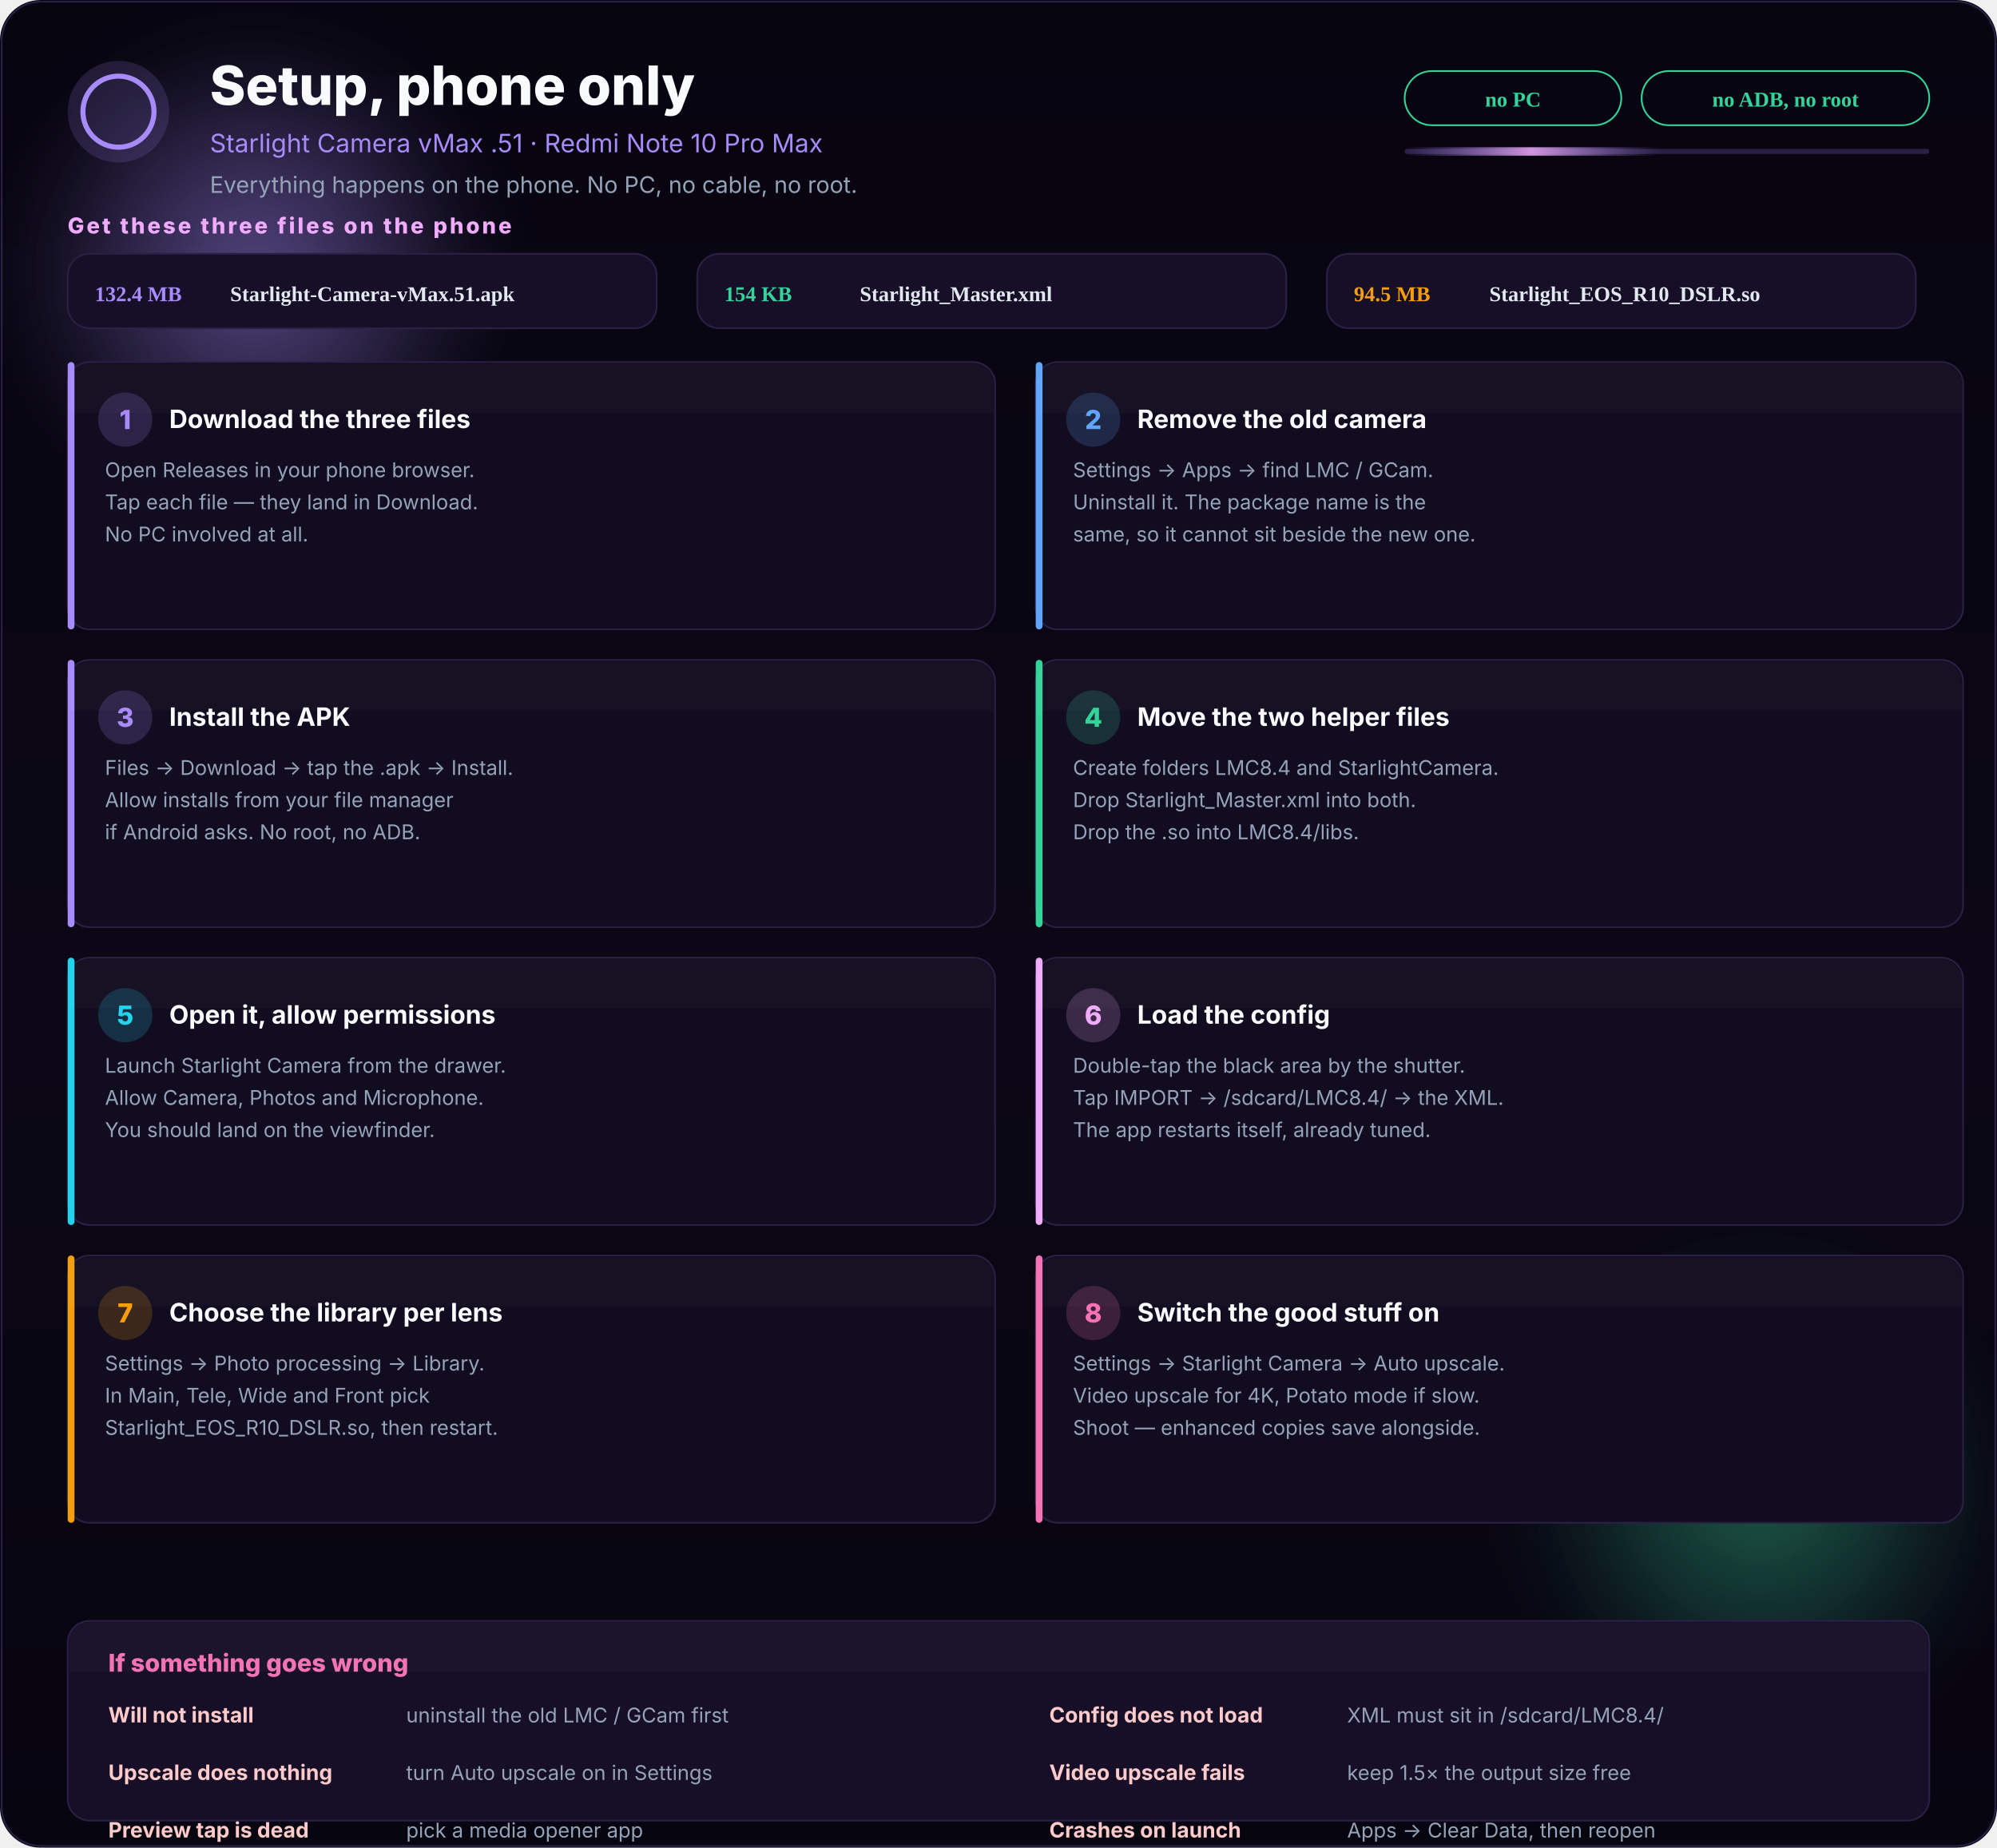
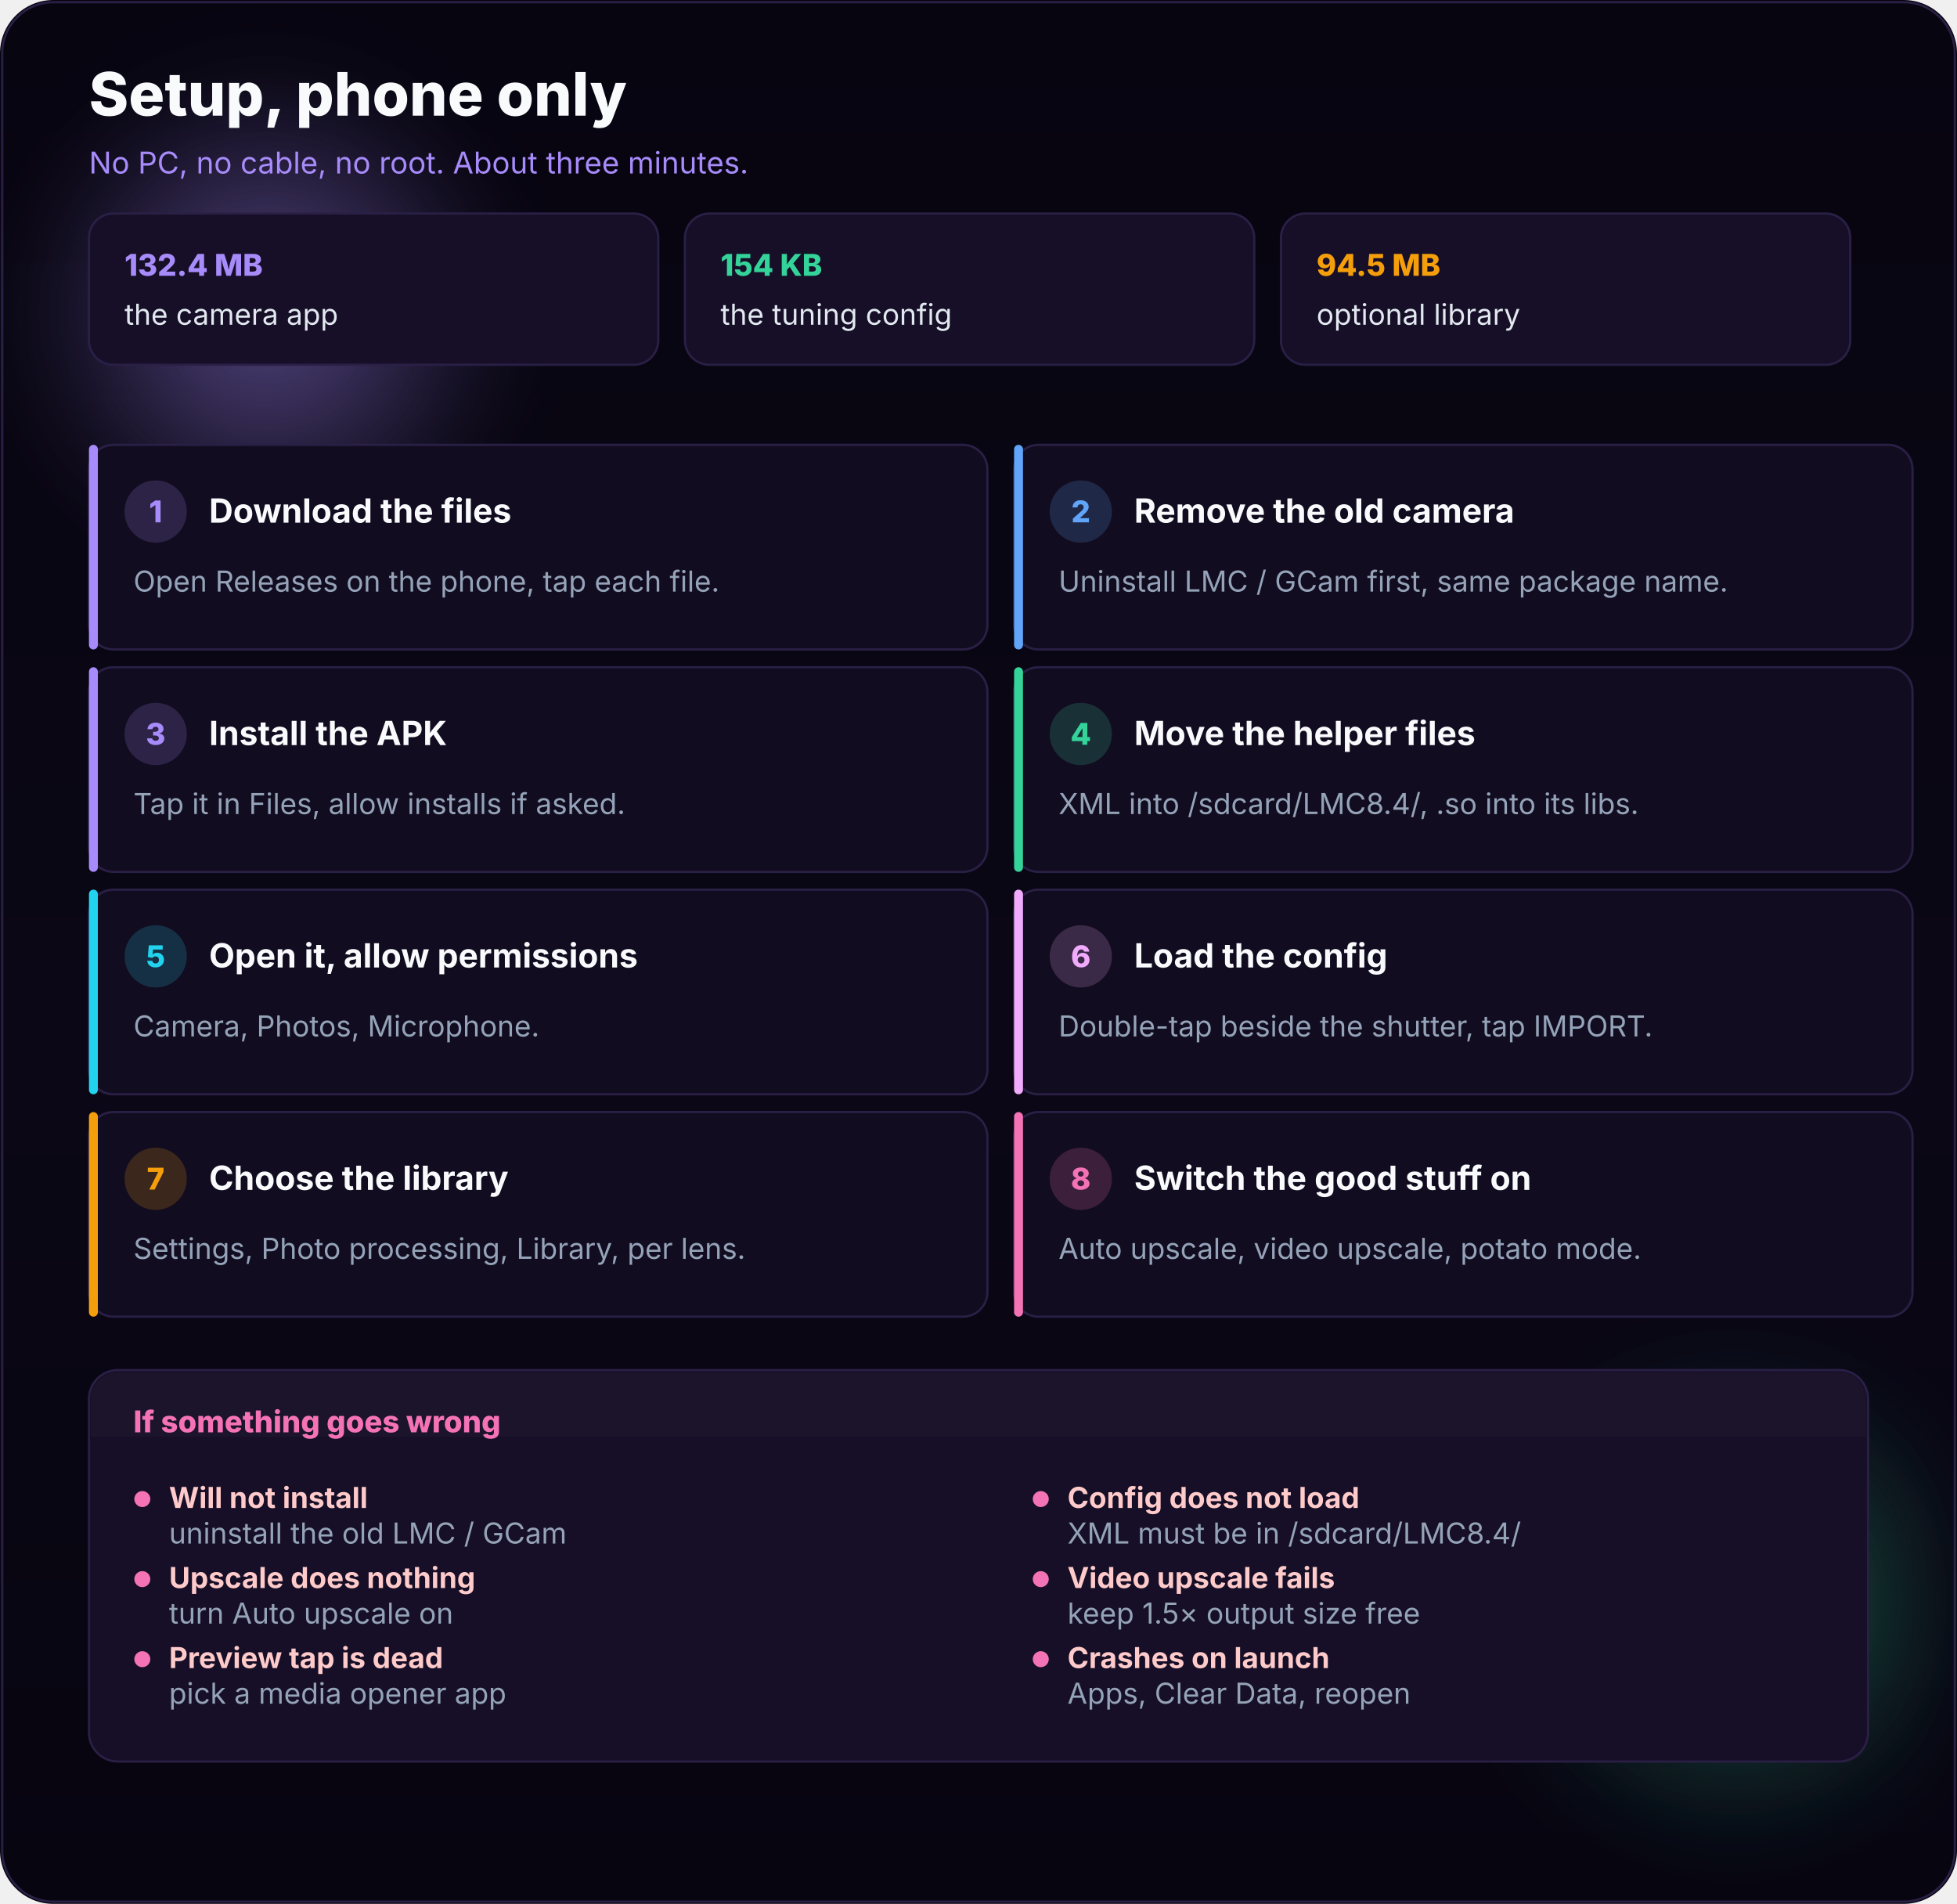
- <svg xmlns="http://www.w3.org/2000/svg" width="1180" height="1092" viewBox="0 0 1180 1092" role="img" aria-label="Starlight Camera manual setup: phone only, no PC, no ADB, no root">
-   <rect width="1180" height="1092" rx="24" fill="url(#bg)" />
-   <rect x="1" y="1" width="1178" height="1090" rx="23" fill="none" stroke="#2a1f45" />
+ <svg xmlns="http://www.w3.org/2000/svg" width="880" height="856" viewBox="0 0 880 856" role="img" aria-label="Starlight Camera setup, phone only: download, install, configure, tune">
+   <rect width="880" height="856" rx="24" fill="url(#bg)" />
+   <rect x="1" y="1" width="878" height="854" rx="23" fill="none" stroke="#2a1f45" />
  <defs>
    <linearGradient id="bg" x1="0" y1="0" x2="0" y2="1">
      <stop offset="0" stop-color="#070510" />
      <stop offset=".55" stop-color="#0b0716" />
      <stop offset="1" stop-color="#070510" />
    </linearGradient>
    <linearGradient id="rail" x1="0" y1="0" x2="1" y2="0">
      <stop offset="0" stop-color="#a78bfa" stop-opacity="0" />
      <stop offset=".5" stop-color="#f0abfc" stop-opacity=".85" />
      <stop offset="1" stop-color="#a78bfa" stop-opacity="0" />
    </linearGradient>
    <linearGradient id="photo" x1="0" y1="0" x2="1" y2="0">
      <stop offset="0" stop-color="#a78bfa" />
      <stop offset="1" stop-color="#60a5fa" />
    </linearGradient>
    <linearGradient id="video" x1="0" y1="0" x2="1" y2="0">
      <stop offset="0" stop-color="#34d399" />
      <stop offset="1" stop-color="#22d3ee" />
    </linearGradient>
    <linearGradient id="warm" x1="0" y1="0" x2="1" y2="0">
      <stop offset="0" stop-color="#f59e0b" />
      <stop offset="1" stop-color="#f472b6" />
    </linearGradient>
    <radialGradient id="halo" cx=".5" cy=".5" r=".5">
      <stop offset="0" stop-color="#a78bfa" stop-opacity=".5" />
      <stop offset="1" stop-color="#a78bfa" stop-opacity="0" />
    </radialGradient>
    <radialGradient id="haloMint" cx=".5" cy=".5" r=".5">
      <stop offset="0" stop-color="#34d399" stop-opacity=".42" />
      <stop offset="1" stop-color="#34d399" stop-opacity="0" />
    </radialGradient>
    <filter id="soft" x="-40%" y="-40%" width="180%" height="180%">
      <feGaussianBlur stdDeviation="20" />
    </filter>
    <marker id="ar" markerWidth="9" markerHeight="9" refX="7" refY="3" orient="auto">
      <path d="M0,0 L0,6 L7,3 z" fill="#7c8aa5" />
    </marker>
    <style>
      .rise   { animation: rise 3.4s ease-in-out infinite; }
      @keyframes rise   { 0%,100% { opacity:.62 } 50% { opacity:1 } }
      .d1{animation-delay:.3s}.d2{animation-delay:.6s}.d3{animation-delay:.9s}
      .d4{animation-delay:1.2s}.d5{animation-delay:1.5s}.d6{animation-delay:1.8s}
      .d7{animation-delay:2.1s}.d8{animation-delay:2.4s}

      .dash   { stroke-dasharray:6 8; animation: dash 1.7s linear infinite; }
      @keyframes dash { to { stroke-dashoffset:-28 } }

      .tick   { stroke-dasharray:56; stroke-dashoffset:56;
                animation: tick 3.6s cubic-bezier(.65,0,.35,1) infinite; }
      @keyframes tick { 0%{stroke-dashoffset:56} 40%,74%{stroke-dashoffset:0}
                        100%{stroke-dashoffset:56} }
      .k1{animation-delay:.35s}.k2{animation-delay:.7s}.k3{animation-delay:1.05s}
      .k4{animation-delay:1.4s}.k5{animation-delay:1.75s}.k6{animation-delay:2.1s}

      .glow  { animation: glow 4s ease-in-out infinite; }
      @keyframes glow { 0%,100%{opacity:.26} 50%{opacity:.92} }

      .sweep { animation: sweep 5.2s cubic-bezier(.4,0,.6,1) infinite; }
      @keyframes sweep { 0%{transform:translateX(-200px)} 100%{transform:translateX(1300px)} }

      .drift { animation: drift 17s ease-in-out infinite; }
      @keyframes drift { 0%,100%{transform:translate(0,0)} 50%{transform:translate(38px,-22px)} }

      .lift  { animation: lift 5.4s ease-in-out infinite; }
      @keyframes lift { 0%,100%{transform:translateY(0)} 50%{transform:translateY(-5px)} }

      .spin  { animation: spin 30s linear infinite; }
      @keyframes spin { to { transform: rotate(360deg) } }

      .ring  { animation: ring 4.4s ease-in-out infinite; }
      @keyframes ring { 0%,100%{opacity:.32;transform:scale(1)}
                        50%{opacity:.8;transform:scale(1.06)} }

      .tw    { animation: tw 3.6s ease-in-out infinite; }
      @keyframes tw { 0%,100%{opacity:.14} 50%{opacity:.92} }

      @media (prefers-reduced-motion: reduce) { * { animation: none !important } }</style>
  </defs>
  <g filter="url(#soft)">
-     <circle class="drift" cx="150" cy="160" r="140" fill="url(#halo)" />
-     <circle class="drift d4" cx="1040" cy="880" r="140" fill="url(#haloMint)" />
+     <circle class="drift" cx="120" cy="140" r="110" fill="url(#halo)" />
+     <circle class="drift d4" cx="780" cy="720" r="110" fill="url(#haloMint)" />
  </g>
-   <g transform="translate(40 36)">
-     <circle class="ring" cx="30" cy="30" r="30" fill="#a78bfa" opacity=".16" />
-     <circle cx="30" cy="30" r="21" fill="none" stroke="#a78bfa" stroke-width="3" />
-     <path class="tick k2" transform="translate(19 31) scale(1)" d="M0 0 l7 8 l15 -19" fill="none" stroke="#34d399" stroke-width="3.20" stroke-linecap="round" stroke-linejoin="round" />
-   </g>
-   <text x="124" y="62" font-family="Inter, 'Segoe UI', -apple-system, Helvetica, Arial, sans-serif" font-size="32" font-weight="800" fill="#f8fafc">Setup, phone only</text>
-   <text x="124" y="90" font-family="Inter, 'Segoe UI', -apple-system, Helvetica, Arial, sans-serif" font-size="15" font-weight="400" fill="#a78bfa">Starlight Camera vMax .51  ·  Redmi Note 10 Pro Max</text>
-   <text x="124" y="114" font-family="Inter, 'Segoe UI', -apple-system, Helvetica, Arial, sans-serif" font-size="13.5" font-weight="400" fill="#94a3b8">Everything happens on the phone. No PC, no cable, no root.</text>
-   <g font-family="" font-size="12.5" font-weight="700">
-     <rect x="830" y="42" width="128" height="32" rx="16" fill="none" stroke="#34d399" />
-     <text x="894" y="63" text-anchor="middle" fill="#34d399">no PC</text>
-     <rect x="970" y="42" width="170" height="32" rx="16" fill="none" stroke="#34d399" />
-     <text x="1055" y="63" text-anchor="middle" fill="#34d399">no ADB, no root</text>
-   </g>
-   <rect x="830" y="88" width="310" height="3" rx="1.5" fill="#2a1f45" />
-   <rect class="sweep" x="830" y="87" width="150" height="5" rx="2.5" fill="url(#rail)" />
-   <text x="40" y="138" font-family="Inter, 'Segoe UI', -apple-system, Helvetica, Arial, sans-serif" font-size="13" font-weight="800" fill="#f0abfc" letter-spacing="1.4">Get these three files on the phone</text>
+   <text x="40" y="52" font-family="Inter, 'Segoe UI', -apple-system, Helvetica, Arial, sans-serif" font-size="27" font-weight="800" fill="#f8fafc">Setup, phone only</text>
+   <text x="40" y="78" font-family="Inter, 'Segoe UI', -apple-system, Helvetica, Arial, sans-serif" font-size="13.5" font-weight="400" fill="#a78bfa">No PC, no cable, no root. About three minutes.</text>
  <g class="rise d1">
-     <rect x="40" y="150" width="348" height="44" rx="13" fill="#160f27" stroke="#2a1f45" />
-     <text x="56" y="178" font-family="" font-size="12.5" font-weight="700" fill="#a78bfa">132.4 MB</text>
-     <text x="136" y="178" font-family="" font-size="12.5" font-weight="600" fill="#e2e8f0">Starlight-Camera-vMax.51.apk</text>
+     <rect x="40" y="96" width="256" height="68" rx="11" fill="#160f27" stroke="#2a1f45" />
+     <text x="56" y="124" font-family="Inter, 'Segoe UI', sans-serif" font-size="13.5" font-weight="800" fill="#a78bfa">132.4 MB</text>
+     <text x="56" y="146" font-family="Inter, 'Segoe UI', sans-serif" font-size="13" fill="#e2e8f0">the camera app</text>
  </g>
  <g class="rise d2">
-     <rect x="412" y="150" width="348" height="44" rx="13" fill="#160f27" stroke="#2a1f45" />
-     <text x="428" y="178" font-family="" font-size="12.5" font-weight="700" fill="#34d399">154 KB</text>
-     <text x="508" y="178" font-family="" font-size="12.5" font-weight="600" fill="#e2e8f0">Starlight_Master.xml</text>
+     <rect x="308" y="96" width="256" height="68" rx="11" fill="#160f27" stroke="#2a1f45" />
+     <text x="324" y="124" font-family="Inter, 'Segoe UI', sans-serif" font-size="13.5" font-weight="800" fill="#34d399">154 KB</text>
+     <text x="324" y="146" font-family="Inter, 'Segoe UI', sans-serif" font-size="13" fill="#e2e8f0">the tuning config</text>
  </g>
  <g class="rise d3">
-     <rect x="784" y="150" width="348" height="44" rx="13" fill="#160f27" stroke="#2a1f45" />
-     <text x="800" y="178" font-family="" font-size="12.5" font-weight="700" fill="#f59e0b">94.5 MB</text>
-     <text x="880" y="178" font-family="" font-size="12.5" font-weight="600" fill="#e2e8f0">Starlight_EOS_R10_DSLR.so</text>
+     <rect x="576" y="96" width="256" height="68" rx="11" fill="#160f27" stroke="#2a1f45" />
+     <text x="592" y="124" font-family="Inter, 'Segoe UI', sans-serif" font-size="13.5" font-weight="800" fill="#f59e0b">94.5 MB</text>
+     <text x="592" y="146" font-family="Inter, 'Segoe UI', sans-serif" font-size="13" fill="#e2e8f0">optional library</text>
  </g>
  <g class="rise d1">
-     <rect x="40" y="214" width="548" height="158" rx="13" fill="#120c20" stroke="#2a1f45" />
-     <rect x="40" y="214" width="4" height="158" rx="2" fill="#a78bfa" />
-     <path d="M53 215 H575 a12 12 0 0 1 12 12 V244 H41 V227 a12 12 0 0 1 12 -12 Z" fill="#ffffff" opacity=".022" />
-     <circle cx="74" cy="248" r="16" fill="#a78bfa" opacity=".18" />
-     <text x="74" y="253.58" text-anchor="middle" font-family="Inter, 'Segoe UI', -apple-system, Helvetica, Arial, sans-serif" font-size="15.5" font-weight="800" fill="#a78bfa">1</text>
-     <text x="100" y="253" font-family="Inter, 'Segoe UI', -apple-system, Helvetica, Arial, sans-serif" font-size="15" font-weight="700" fill="#f8fafc">Download the three files</text>
-     <text x="62" y="282" font-family="Inter, 'Segoe UI', -apple-system, Helvetica, Arial, sans-serif" font-size="12" font-weight="400" fill="#94a3b8">Open Releases in your phone browser.</text>
-     <text x="62" y="301" font-family="Inter, 'Segoe UI', -apple-system, Helvetica, Arial, sans-serif" font-size="12" font-weight="400" fill="#94a3b8">Tap each file — they land in Download.</text>
-     <text x="62" y="320" font-family="Inter, 'Segoe UI', -apple-system, Helvetica, Arial, sans-serif" font-size="12" font-weight="400" fill="#94a3b8">No PC involved at all.</text>
-     <path class="tick k1" transform="translate(542 350) scale(1)" d="M0 0 l7 8 l15 -19" fill="none" stroke="#a78bfa" stroke-width="3.20" stroke-linecap="round" stroke-linejoin="round" />
+     <rect x="40" y="200" width="404" height="92" rx="11" fill="#120c20" stroke="#2a1f45" />
+     <rect x="40" y="200" width="4" height="92" rx="2" fill="#a78bfa" />
+     <circle cx="70" cy="230" r="14" fill="#a78bfa" opacity=".18" />
+     <text x="70" y="234.86" text-anchor="middle" font-family="Inter, 'Segoe UI', -apple-system, Helvetica, Arial, sans-serif" font-size="13.5" font-weight="800" fill="#a78bfa">1</text>
+     <text x="94" y="235" font-family="Inter, 'Segoe UI', -apple-system, Helvetica, Arial, sans-serif" font-size="15" font-weight="700" fill="#f8fafc">Download the files</text>
+     <text x="60" y="266" font-family="Inter, 'Segoe UI', -apple-system, Helvetica, Arial, sans-serif" font-size="13" font-weight="400" fill="#94a3b8">Open Releases on the phone, tap each file.</text>
+     <path class="tick k1" transform="translate(402 272) scale(0.85)" d="M0 0 l7 8 l15 -19" fill="none" stroke="#a78bfa" stroke-width="3.76" stroke-linecap="round" stroke-linejoin="round" />
  </g>
  <g class="rise d2">
-     <rect x="612" y="214" width="548" height="158" rx="13" fill="#120c20" stroke="#2a1f45" />
-     <rect x="612" y="214" width="4" height="158" rx="2" fill="#60a5fa" />
-     <path d="M625 215 H1147 a12 12 0 0 1 12 12 V244 H613 V227 a12 12 0 0 1 12 -12 Z" fill="#ffffff" opacity=".022" />
-     <circle cx="646" cy="248" r="16" fill="#60a5fa" opacity=".18" />
-     <text x="646" y="253.58" text-anchor="middle" font-family="Inter, 'Segoe UI', -apple-system, Helvetica, Arial, sans-serif" font-size="15.5" font-weight="800" fill="#60a5fa">2</text>
-     <text x="672" y="253" font-family="Inter, 'Segoe UI', -apple-system, Helvetica, Arial, sans-serif" font-size="15" font-weight="700" fill="#f8fafc">Remove the old camera</text>
-     <text x="634" y="282" font-family="Inter, 'Segoe UI', -apple-system, Helvetica, Arial, sans-serif" font-size="12" font-weight="400" fill="#94a3b8">Settings → Apps → find LMC / GCam.</text>
-     <text x="634" y="301" font-family="Inter, 'Segoe UI', -apple-system, Helvetica, Arial, sans-serif" font-size="12" font-weight="400" fill="#94a3b8">Uninstall it. The package name is the</text>
-     <text x="634" y="320" font-family="Inter, 'Segoe UI', -apple-system, Helvetica, Arial, sans-serif" font-size="12" font-weight="400" fill="#94a3b8">same, so it cannot sit beside the new one.</text>
-     <path class="tick k2" transform="translate(1114 350) scale(1)" d="M0 0 l7 8 l15 -19" fill="none" stroke="#60a5fa" stroke-width="3.20" stroke-linecap="round" stroke-linejoin="round" />
+     <rect x="456" y="200" width="404" height="92" rx="11" fill="#120c20" stroke="#2a1f45" />
+     <rect x="456" y="200" width="4" height="92" rx="2" fill="#60a5fa" />
+     <circle cx="486" cy="230" r="14" fill="#60a5fa" opacity=".18" />
+     <text x="486" y="234.86" text-anchor="middle" font-family="Inter, 'Segoe UI', -apple-system, Helvetica, Arial, sans-serif" font-size="13.5" font-weight="800" fill="#60a5fa">2</text>
+     <text x="510" y="235" font-family="Inter, 'Segoe UI', -apple-system, Helvetica, Arial, sans-serif" font-size="15" font-weight="700" fill="#f8fafc">Remove the old camera</text>
+     <text x="476" y="266" font-family="Inter, 'Segoe UI', -apple-system, Helvetica, Arial, sans-serif" font-size="13" font-weight="400" fill="#94a3b8">Uninstall LMC / GCam first, same package name.</text>
+     <path class="tick k2" transform="translate(818 272) scale(0.85)" d="M0 0 l7 8 l15 -19" fill="none" stroke="#60a5fa" stroke-width="3.76" stroke-linecap="round" stroke-linejoin="round" />
  </g>
  <g class="rise d3">
-     <rect x="40" y="390" width="548" height="158" rx="13" fill="#120c20" stroke="#2a1f45" />
-     <rect x="40" y="390" width="4" height="158" rx="2" fill="#a78bfa" />
-     <path d="M53 391 H575 a12 12 0 0 1 12 12 V420 H41 V403 a12 12 0 0 1 12 -12 Z" fill="#ffffff" opacity=".022" />
-     <circle cx="74" cy="424" r="16" fill="#a78bfa" opacity=".18" />
-     <text x="74" y="429.58" text-anchor="middle" font-family="Inter, 'Segoe UI', -apple-system, Helvetica, Arial, sans-serif" font-size="15.5" font-weight="800" fill="#a78bfa">3</text>
-     <text x="100" y="429" font-family="Inter, 'Segoe UI', -apple-system, Helvetica, Arial, sans-serif" font-size="15" font-weight="700" fill="#f8fafc">Install the APK</text>
-     <text x="62" y="458" font-family="Inter, 'Segoe UI', -apple-system, Helvetica, Arial, sans-serif" font-size="12" font-weight="400" fill="#94a3b8">Files → Download → tap the .apk → Install.</text>
-     <text x="62" y="477" font-family="Inter, 'Segoe UI', -apple-system, Helvetica, Arial, sans-serif" font-size="12" font-weight="400" fill="#94a3b8">Allow installs from your file manager</text>
-     <text x="62" y="496" font-family="Inter, 'Segoe UI', -apple-system, Helvetica, Arial, sans-serif" font-size="12" font-weight="400" fill="#94a3b8">if Android asks. No root, no ADB.</text>
-     <path class="tick k3" transform="translate(542 526) scale(1)" d="M0 0 l7 8 l15 -19" fill="none" stroke="#a78bfa" stroke-width="3.20" stroke-linecap="round" stroke-linejoin="round" />
+     <rect x="40" y="300" width="404" height="92" rx="11" fill="#120c20" stroke="#2a1f45" />
+     <rect x="40" y="300" width="4" height="92" rx="2" fill="#a78bfa" />
+     <circle cx="70" cy="330" r="14" fill="#a78bfa" opacity=".18" />
+     <text x="70" y="334.86" text-anchor="middle" font-family="Inter, 'Segoe UI', -apple-system, Helvetica, Arial, sans-serif" font-size="13.5" font-weight="800" fill="#a78bfa">3</text>
+     <text x="94" y="335" font-family="Inter, 'Segoe UI', -apple-system, Helvetica, Arial, sans-serif" font-size="15" font-weight="700" fill="#f8fafc">Install the APK</text>
+     <text x="60" y="366" font-family="Inter, 'Segoe UI', -apple-system, Helvetica, Arial, sans-serif" font-size="13" font-weight="400" fill="#94a3b8">Tap it in Files, allow installs if asked.</text>
+     <path class="tick k3" transform="translate(402 372) scale(0.85)" d="M0 0 l7 8 l15 -19" fill="none" stroke="#a78bfa" stroke-width="3.76" stroke-linecap="round" stroke-linejoin="round" />
  </g>
  <g class="rise d4">
-     <rect x="612" y="390" width="548" height="158" rx="13" fill="#120c20" stroke="#2a1f45" />
-     <rect x="612" y="390" width="4" height="158" rx="2" fill="#34d399" />
-     <path d="M625 391 H1147 a12 12 0 0 1 12 12 V420 H613 V403 a12 12 0 0 1 12 -12 Z" fill="#ffffff" opacity=".022" />
-     <circle cx="646" cy="424" r="16" fill="#34d399" opacity=".18" />
-     <text x="646" y="429.58" text-anchor="middle" font-family="Inter, 'Segoe UI', -apple-system, Helvetica, Arial, sans-serif" font-size="15.5" font-weight="800" fill="#34d399">4</text>
-     <text x="672" y="429" font-family="Inter, 'Segoe UI', -apple-system, Helvetica, Arial, sans-serif" font-size="15" font-weight="700" fill="#f8fafc">Move the two helper files</text>
-     <text x="634" y="458" font-family="Inter, 'Segoe UI', -apple-system, Helvetica, Arial, sans-serif" font-size="12" font-weight="400" fill="#94a3b8">Create folders LMC8.4 and StarlightCamera.</text>
-     <text x="634" y="477" font-family="Inter, 'Segoe UI', -apple-system, Helvetica, Arial, sans-serif" font-size="12" font-weight="400" fill="#94a3b8">Drop Starlight_Master.xml into both.</text>
-     <text x="634" y="496" font-family="Inter, 'Segoe UI', -apple-system, Helvetica, Arial, sans-serif" font-size="12" font-weight="400" fill="#94a3b8">Drop the .so into LMC8.4/libs.</text>
-     <path class="tick k4" transform="translate(1114 526) scale(1)" d="M0 0 l7 8 l15 -19" fill="none" stroke="#34d399" stroke-width="3.20" stroke-linecap="round" stroke-linejoin="round" />
+     <rect x="456" y="300" width="404" height="92" rx="11" fill="#120c20" stroke="#2a1f45" />
+     <rect x="456" y="300" width="4" height="92" rx="2" fill="#34d399" />
+     <circle cx="486" cy="330" r="14" fill="#34d399" opacity=".18" />
+     <text x="486" y="334.86" text-anchor="middle" font-family="Inter, 'Segoe UI', -apple-system, Helvetica, Arial, sans-serif" font-size="13.5" font-weight="800" fill="#34d399">4</text>
+     <text x="510" y="335" font-family="Inter, 'Segoe UI', -apple-system, Helvetica, Arial, sans-serif" font-size="15" font-weight="700" fill="#f8fafc">Move the helper files</text>
+     <text x="476" y="366" font-family="Inter, 'Segoe UI', -apple-system, Helvetica, Arial, sans-serif" font-size="13" font-weight="400" fill="#94a3b8">XML into /sdcard/LMC8.4/, .so into its libs.</text>
+     <path class="tick k4" transform="translate(818 372) scale(0.85)" d="M0 0 l7 8 l15 -19" fill="none" stroke="#34d399" stroke-width="3.76" stroke-linecap="round" stroke-linejoin="round" />
  </g>
  <g class="rise d5">
-     <rect x="40" y="566" width="548" height="158" rx="13" fill="#120c20" stroke="#2a1f45" />
-     <rect x="40" y="566" width="4" height="158" rx="2" fill="#22d3ee" />
-     <path d="M53 567 H575 a12 12 0 0 1 12 12 V596 H41 V579 a12 12 0 0 1 12 -12 Z" fill="#ffffff" opacity=".022" />
-     <circle cx="74" cy="600" r="16" fill="#22d3ee" opacity=".18" />
-     <text x="74" y="605.58" text-anchor="middle" font-family="Inter, 'Segoe UI', -apple-system, Helvetica, Arial, sans-serif" font-size="15.5" font-weight="800" fill="#22d3ee">5</text>
-     <text x="100" y="605" font-family="Inter, 'Segoe UI', -apple-system, Helvetica, Arial, sans-serif" font-size="15" font-weight="700" fill="#f8fafc">Open it, allow permissions</text>
-     <text x="62" y="634" font-family="Inter, 'Segoe UI', -apple-system, Helvetica, Arial, sans-serif" font-size="12" font-weight="400" fill="#94a3b8">Launch Starlight Camera from the drawer.</text>
-     <text x="62" y="653" font-family="Inter, 'Segoe UI', -apple-system, Helvetica, Arial, sans-serif" font-size="12" font-weight="400" fill="#94a3b8">Allow Camera, Photos and Microphone.</text>
-     <text x="62" y="672" font-family="Inter, 'Segoe UI', -apple-system, Helvetica, Arial, sans-serif" font-size="12" font-weight="400" fill="#94a3b8">You should land on the viewfinder.</text>
-     <path class="tick k5" transform="translate(542 702) scale(1)" d="M0 0 l7 8 l15 -19" fill="none" stroke="#22d3ee" stroke-width="3.20" stroke-linecap="round" stroke-linejoin="round" />
+     <rect x="40" y="400" width="404" height="92" rx="11" fill="#120c20" stroke="#2a1f45" />
+     <rect x="40" y="400" width="4" height="92" rx="2" fill="#22d3ee" />
+     <circle cx="70" cy="430" r="14" fill="#22d3ee" opacity=".18" />
+     <text x="70" y="434.86" text-anchor="middle" font-family="Inter, 'Segoe UI', -apple-system, Helvetica, Arial, sans-serif" font-size="13.5" font-weight="800" fill="#22d3ee">5</text>
+     <text x="94" y="435" font-family="Inter, 'Segoe UI', -apple-system, Helvetica, Arial, sans-serif" font-size="15" font-weight="700" fill="#f8fafc">Open it, allow permissions</text>
+     <text x="60" y="466" font-family="Inter, 'Segoe UI', -apple-system, Helvetica, Arial, sans-serif" font-size="13" font-weight="400" fill="#94a3b8">Camera, Photos, Microphone.</text>
+     <path class="tick k5" transform="translate(402 472) scale(0.85)" d="M0 0 l7 8 l15 -19" fill="none" stroke="#22d3ee" stroke-width="3.76" stroke-linecap="round" stroke-linejoin="round" />
  </g>
  <g class="rise d6">
-     <rect x="612" y="566" width="548" height="158" rx="13" fill="#120c20" stroke="#2a1f45" />
-     <rect x="612" y="566" width="4" height="158" rx="2" fill="#f0abfc" />
-     <path d="M625 567 H1147 a12 12 0 0 1 12 12 V596 H613 V579 a12 12 0 0 1 12 -12 Z" fill="#ffffff" opacity=".022" />
-     <circle cx="646" cy="600" r="16" fill="#f0abfc" opacity=".18" />
-     <text x="646" y="605.58" text-anchor="middle" font-family="Inter, 'Segoe UI', -apple-system, Helvetica, Arial, sans-serif" font-size="15.5" font-weight="800" fill="#f0abfc">6</text>
-     <text x="672" y="605" font-family="Inter, 'Segoe UI', -apple-system, Helvetica, Arial, sans-serif" font-size="15" font-weight="700" fill="#f8fafc">Load the config</text>
-     <text x="634" y="634" font-family="Inter, 'Segoe UI', -apple-system, Helvetica, Arial, sans-serif" font-size="12" font-weight="400" fill="#94a3b8">Double-tap the black area by the shutter.</text>
-     <text x="634" y="653" font-family="Inter, 'Segoe UI', -apple-system, Helvetica, Arial, sans-serif" font-size="12" font-weight="400" fill="#94a3b8">Tap IMPORT → /sdcard/LMC8.4/ → the XML.</text>
-     <text x="634" y="672" font-family="Inter, 'Segoe UI', -apple-system, Helvetica, Arial, sans-serif" font-size="12" font-weight="400" fill="#94a3b8">The app restarts itself, already tuned.</text>
-     <path class="tick k6" transform="translate(1114 702) scale(1)" d="M0 0 l7 8 l15 -19" fill="none" stroke="#f0abfc" stroke-width="3.20" stroke-linecap="round" stroke-linejoin="round" />
+     <rect x="456" y="400" width="404" height="92" rx="11" fill="#120c20" stroke="#2a1f45" />
+     <rect x="456" y="400" width="4" height="92" rx="2" fill="#f0abfc" />
+     <circle cx="486" cy="430" r="14" fill="#f0abfc" opacity=".18" />
+     <text x="486" y="434.86" text-anchor="middle" font-family="Inter, 'Segoe UI', -apple-system, Helvetica, Arial, sans-serif" font-size="13.5" font-weight="800" fill="#f0abfc">6</text>
+     <text x="510" y="435" font-family="Inter, 'Segoe UI', -apple-system, Helvetica, Arial, sans-serif" font-size="15" font-weight="700" fill="#f8fafc">Load the config</text>
+     <text x="476" y="466" font-family="Inter, 'Segoe UI', -apple-system, Helvetica, Arial, sans-serif" font-size="13" font-weight="400" fill="#94a3b8">Double-tap beside the shutter, tap IMPORT.</text>
+     <path class="tick k6" transform="translate(818 472) scale(0.85)" d="M0 0 l7 8 l15 -19" fill="none" stroke="#f0abfc" stroke-width="3.76" stroke-linecap="round" stroke-linejoin="round" />
  </g>
  <g class="rise d7">
-     <rect x="40" y="742" width="548" height="158" rx="13" fill="#120c20" stroke="#2a1f45" />
-     <rect x="40" y="742" width="4" height="158" rx="2" fill="#f59e0b" />
-     <path d="M53 743 H575 a12 12 0 0 1 12 12 V772 H41 V755 a12 12 0 0 1 12 -12 Z" fill="#ffffff" opacity=".022" />
-     <circle cx="74" cy="776" r="16" fill="#f59e0b" opacity=".18" />
-     <text x="74" y="781.58" text-anchor="middle" font-family="Inter, 'Segoe UI', -apple-system, Helvetica, Arial, sans-serif" font-size="15.5" font-weight="800" fill="#f59e0b">7</text>
-     <text x="100" y="781" font-family="Inter, 'Segoe UI', -apple-system, Helvetica, Arial, sans-serif" font-size="15" font-weight="700" fill="#f8fafc">Choose the library per lens</text>
-     <text x="62" y="810" font-family="Inter, 'Segoe UI', -apple-system, Helvetica, Arial, sans-serif" font-size="12" font-weight="400" fill="#94a3b8">Settings → Photo processing → Library.</text>
-     <text x="62" y="829" font-family="Inter, 'Segoe UI', -apple-system, Helvetica, Arial, sans-serif" font-size="12" font-weight="400" fill="#94a3b8">In Main, Tele, Wide and Front pick</text>
-     <text x="62" y="848" font-family="Inter, 'Segoe UI', -apple-system, Helvetica, Arial, sans-serif" font-size="12" font-weight="400" fill="#94a3b8">Starlight_EOS_R10_DSLR.so, then restart.</text>
-     <path class="tick k1" transform="translate(542 878) scale(1)" d="M0 0 l7 8 l15 -19" fill="none" stroke="#f59e0b" stroke-width="3.20" stroke-linecap="round" stroke-linejoin="round" />
+     <rect x="40" y="500" width="404" height="92" rx="11" fill="#120c20" stroke="#2a1f45" />
+     <rect x="40" y="500" width="4" height="92" rx="2" fill="#f59e0b" />
+     <circle cx="70" cy="530" r="14" fill="#f59e0b" opacity=".18" />
+     <text x="70" y="534.86" text-anchor="middle" font-family="Inter, 'Segoe UI', -apple-system, Helvetica, Arial, sans-serif" font-size="13.5" font-weight="800" fill="#f59e0b">7</text>
+     <text x="94" y="535" font-family="Inter, 'Segoe UI', -apple-system, Helvetica, Arial, sans-serif" font-size="15" font-weight="700" fill="#f8fafc">Choose the library</text>
+     <text x="60" y="566" font-family="Inter, 'Segoe UI', -apple-system, Helvetica, Arial, sans-serif" font-size="13" font-weight="400" fill="#94a3b8">Settings, Photo processing, Library, per lens.</text>
+     <path class="tick k1" transform="translate(402 572) scale(0.85)" d="M0 0 l7 8 l15 -19" fill="none" stroke="#f59e0b" stroke-width="3.76" stroke-linecap="round" stroke-linejoin="round" />
  </g>
  <g class="rise d8">
-     <rect x="612" y="742" width="548" height="158" rx="13" fill="#120c20" stroke="#2a1f45" />
-     <rect x="612" y="742" width="4" height="158" rx="2" fill="#f472b6" />
-     <path d="M625 743 H1147 a12 12 0 0 1 12 12 V772 H613 V755 a12 12 0 0 1 12 -12 Z" fill="#ffffff" opacity=".022" />
-     <circle cx="646" cy="776" r="16" fill="#f472b6" opacity=".18" />
-     <text x="646" y="781.58" text-anchor="middle" font-family="Inter, 'Segoe UI', -apple-system, Helvetica, Arial, sans-serif" font-size="15.5" font-weight="800" fill="#f472b6">8</text>
-     <text x="672" y="781" font-family="Inter, 'Segoe UI', -apple-system, Helvetica, Arial, sans-serif" font-size="15" font-weight="700" fill="#f8fafc">Switch the good stuff on</text>
-     <text x="634" y="810" font-family="Inter, 'Segoe UI', -apple-system, Helvetica, Arial, sans-serif" font-size="12" font-weight="400" fill="#94a3b8">Settings → Starlight Camera → Auto upscale.</text>
-     <text x="634" y="829" font-family="Inter, 'Segoe UI', -apple-system, Helvetica, Arial, sans-serif" font-size="12" font-weight="400" fill="#94a3b8">Video upscale for 4K, Potato mode if slow.</text>
-     <text x="634" y="848" font-family="Inter, 'Segoe UI', -apple-system, Helvetica, Arial, sans-serif" font-size="12" font-weight="400" fill="#94a3b8">Shoot — enhanced copies save alongside.</text>
-     <path class="tick k2" transform="translate(1114 878) scale(1)" d="M0 0 l7 8 l15 -19" fill="none" stroke="#f472b6" stroke-width="3.20" stroke-linecap="round" stroke-linejoin="round" />
+     <rect x="456" y="500" width="404" height="92" rx="11" fill="#120c20" stroke="#2a1f45" />
+     <rect x="456" y="500" width="4" height="92" rx="2" fill="#f472b6" />
+     <circle cx="486" cy="530" r="14" fill="#f472b6" opacity=".18" />
+     <text x="486" y="534.86" text-anchor="middle" font-family="Inter, 'Segoe UI', -apple-system, Helvetica, Arial, sans-serif" font-size="13.5" font-weight="800" fill="#f472b6">8</text>
+     <text x="510" y="535" font-family="Inter, 'Segoe UI', -apple-system, Helvetica, Arial, sans-serif" font-size="15" font-weight="700" fill="#f8fafc">Switch the good stuff on</text>
+     <text x="476" y="566" font-family="Inter, 'Segoe UI', -apple-system, Helvetica, Arial, sans-serif" font-size="13" font-weight="400" fill="#94a3b8">Auto upscale, video upscale, potato mode.</text>
+     <path class="tick k2" transform="translate(818 572) scale(0.85)" d="M0 0 l7 8 l15 -19" fill="none" stroke="#f472b6" stroke-width="3.76" stroke-linecap="round" stroke-linejoin="round" />
  </g>
-   <rect x="40" y="958" width="1100" height="118" rx="13" fill="#160f27" stroke="#2a1f45" />
-   <path d="M53 959 H1127 a12 12 0 0 1 12 12 V988 H41 V971 a12 12 0 0 1 12 -12 Z" fill="#ffffff" opacity=".022" />
-   <text x="64" y="988" font-family="Inter, 'Segoe UI', -apple-system, Helvetica, Arial, sans-serif" font-size="14.5" font-weight="800" fill="#f472b6">If something goes wrong</text>
-   <text x="64" y="1018" font-family="Inter, 'Segoe UI', -apple-system, Helvetica, Arial, sans-serif" font-size="12.5" font-weight="700" fill="#fecaca">Will not install</text>
-   <text x="240" y="1018" font-family="Inter, 'Segoe UI', -apple-system, Helvetica, Arial, sans-serif" font-size="12" font-weight="400" fill="#94a3b8">uninstall the old LMC / GCam first</text>
-   <text x="620" y="1018" font-family="Inter, 'Segoe UI', -apple-system, Helvetica, Arial, sans-serif" font-size="12.5" font-weight="700" fill="#fecaca">Config does not load</text>
-   <text x="796" y="1018" font-family="Inter, 'Segoe UI', -apple-system, Helvetica, Arial, sans-serif" font-size="12" font-weight="400" fill="#94a3b8">XML must sit in /sdcard/LMC8.4/</text>
-   <text x="64" y="1052" font-family="Inter, 'Segoe UI', -apple-system, Helvetica, Arial, sans-serif" font-size="12.5" font-weight="700" fill="#fecaca">Upscale does nothing</text>
-   <text x="240" y="1052" font-family="Inter, 'Segoe UI', -apple-system, Helvetica, Arial, sans-serif" font-size="12" font-weight="400" fill="#94a3b8">turn Auto upscale on in Settings</text>
-   <text x="620" y="1052" font-family="Inter, 'Segoe UI', -apple-system, Helvetica, Arial, sans-serif" font-size="12.5" font-weight="700" fill="#fecaca">Video upscale fails</text>
-   <text x="796" y="1052" font-family="Inter, 'Segoe UI', -apple-system, Helvetica, Arial, sans-serif" font-size="12" font-weight="400" fill="#94a3b8">keep 1.5× the output size free</text>
-   <text x="64" y="1086" font-family="Inter, 'Segoe UI', -apple-system, Helvetica, Arial, sans-serif" font-size="12.5" font-weight="700" fill="#fecaca">Preview tap is dead</text>
-   <text x="240" y="1086" font-family="Inter, 'Segoe UI', -apple-system, Helvetica, Arial, sans-serif" font-size="12" font-weight="400" fill="#94a3b8">pick a media opener app</text>
-   <text x="620" y="1086" font-family="Inter, 'Segoe UI', -apple-system, Helvetica, Arial, sans-serif" font-size="12.5" font-weight="700" fill="#fecaca">Crashes on launch</text>
-   <text x="796" y="1086" font-family="Inter, 'Segoe UI', -apple-system, Helvetica, Arial, sans-serif" font-size="12" font-weight="400" fill="#94a3b8">Apps → Clear Data, then reopen</text>
+   <rect x="40" y="616" width="800" height="176" rx="13" fill="#160f27" stroke="#2a1f45" />
+   <path d="M53 617 H827 a12 12 0 0 1 12 12 V646 H41 V629 a12 12 0 0 1 12 -12 Z" fill="#ffffff" opacity=".022" />
+   <text x="60" y="644" font-family="Inter, 'Segoe UI', -apple-system, Helvetica, Arial, sans-serif" font-size="13.5" font-weight="800" fill="#f472b6">If something goes wrong</text>
+   <circle cx="64" cy="674" r="3.6" fill="#f472b6" />
+   <text x="76" y="678" font-family="Inter, 'Segoe UI', sans-serif" font-size="13" font-weight="700" fill="#fecaca">Will not install</text>
+   <text x="76" y="694" font-family="Inter, 'Segoe UI', sans-serif" font-size="13" fill="#94a3b8">uninstall the old LMC / GCam</text>
+   <circle cx="468" cy="674" r="3.6" fill="#f472b6" />
+   <text x="480" y="678" font-family="Inter, 'Segoe UI', sans-serif" font-size="13" font-weight="700" fill="#fecaca">Config does not load</text>
+   <text x="480" y="694" font-family="Inter, 'Segoe UI', sans-serif" font-size="13" fill="#94a3b8">XML must be in /sdcard/LMC8.4/</text>
+   <circle cx="64" cy="710" r="3.6" fill="#f472b6" />
+   <text x="76" y="714" font-family="Inter, 'Segoe UI', sans-serif" font-size="13" font-weight="700" fill="#fecaca">Upscale does nothing</text>
+   <text x="76" y="730" font-family="Inter, 'Segoe UI', sans-serif" font-size="13" fill="#94a3b8">turn Auto upscale on</text>
+   <circle cx="468" cy="710" r="3.6" fill="#f472b6" />
+   <text x="480" y="714" font-family="Inter, 'Segoe UI', sans-serif" font-size="13" font-weight="700" fill="#fecaca">Video upscale fails</text>
+   <text x="480" y="730" font-family="Inter, 'Segoe UI', sans-serif" font-size="13" fill="#94a3b8">keep 1.5× output size free</text>
+   <circle cx="64" cy="746" r="3.6" fill="#f472b6" />
+   <text x="76" y="750" font-family="Inter, 'Segoe UI', sans-serif" font-size="13" font-weight="700" fill="#fecaca">Preview tap is dead</text>
+   <text x="76" y="766" font-family="Inter, 'Segoe UI', sans-serif" font-size="13" fill="#94a3b8">pick a media opener app</text>
+   <circle cx="468" cy="746" r="3.6" fill="#f472b6" />
+   <text x="480" y="750" font-family="Inter, 'Segoe UI', sans-serif" font-size="13" font-weight="700" fill="#fecaca">Crashes on launch</text>
+   <text x="480" y="766" font-family="Inter, 'Segoe UI', sans-serif" font-size="13" fill="#94a3b8">Apps, Clear Data, reopen</text>
</svg>
